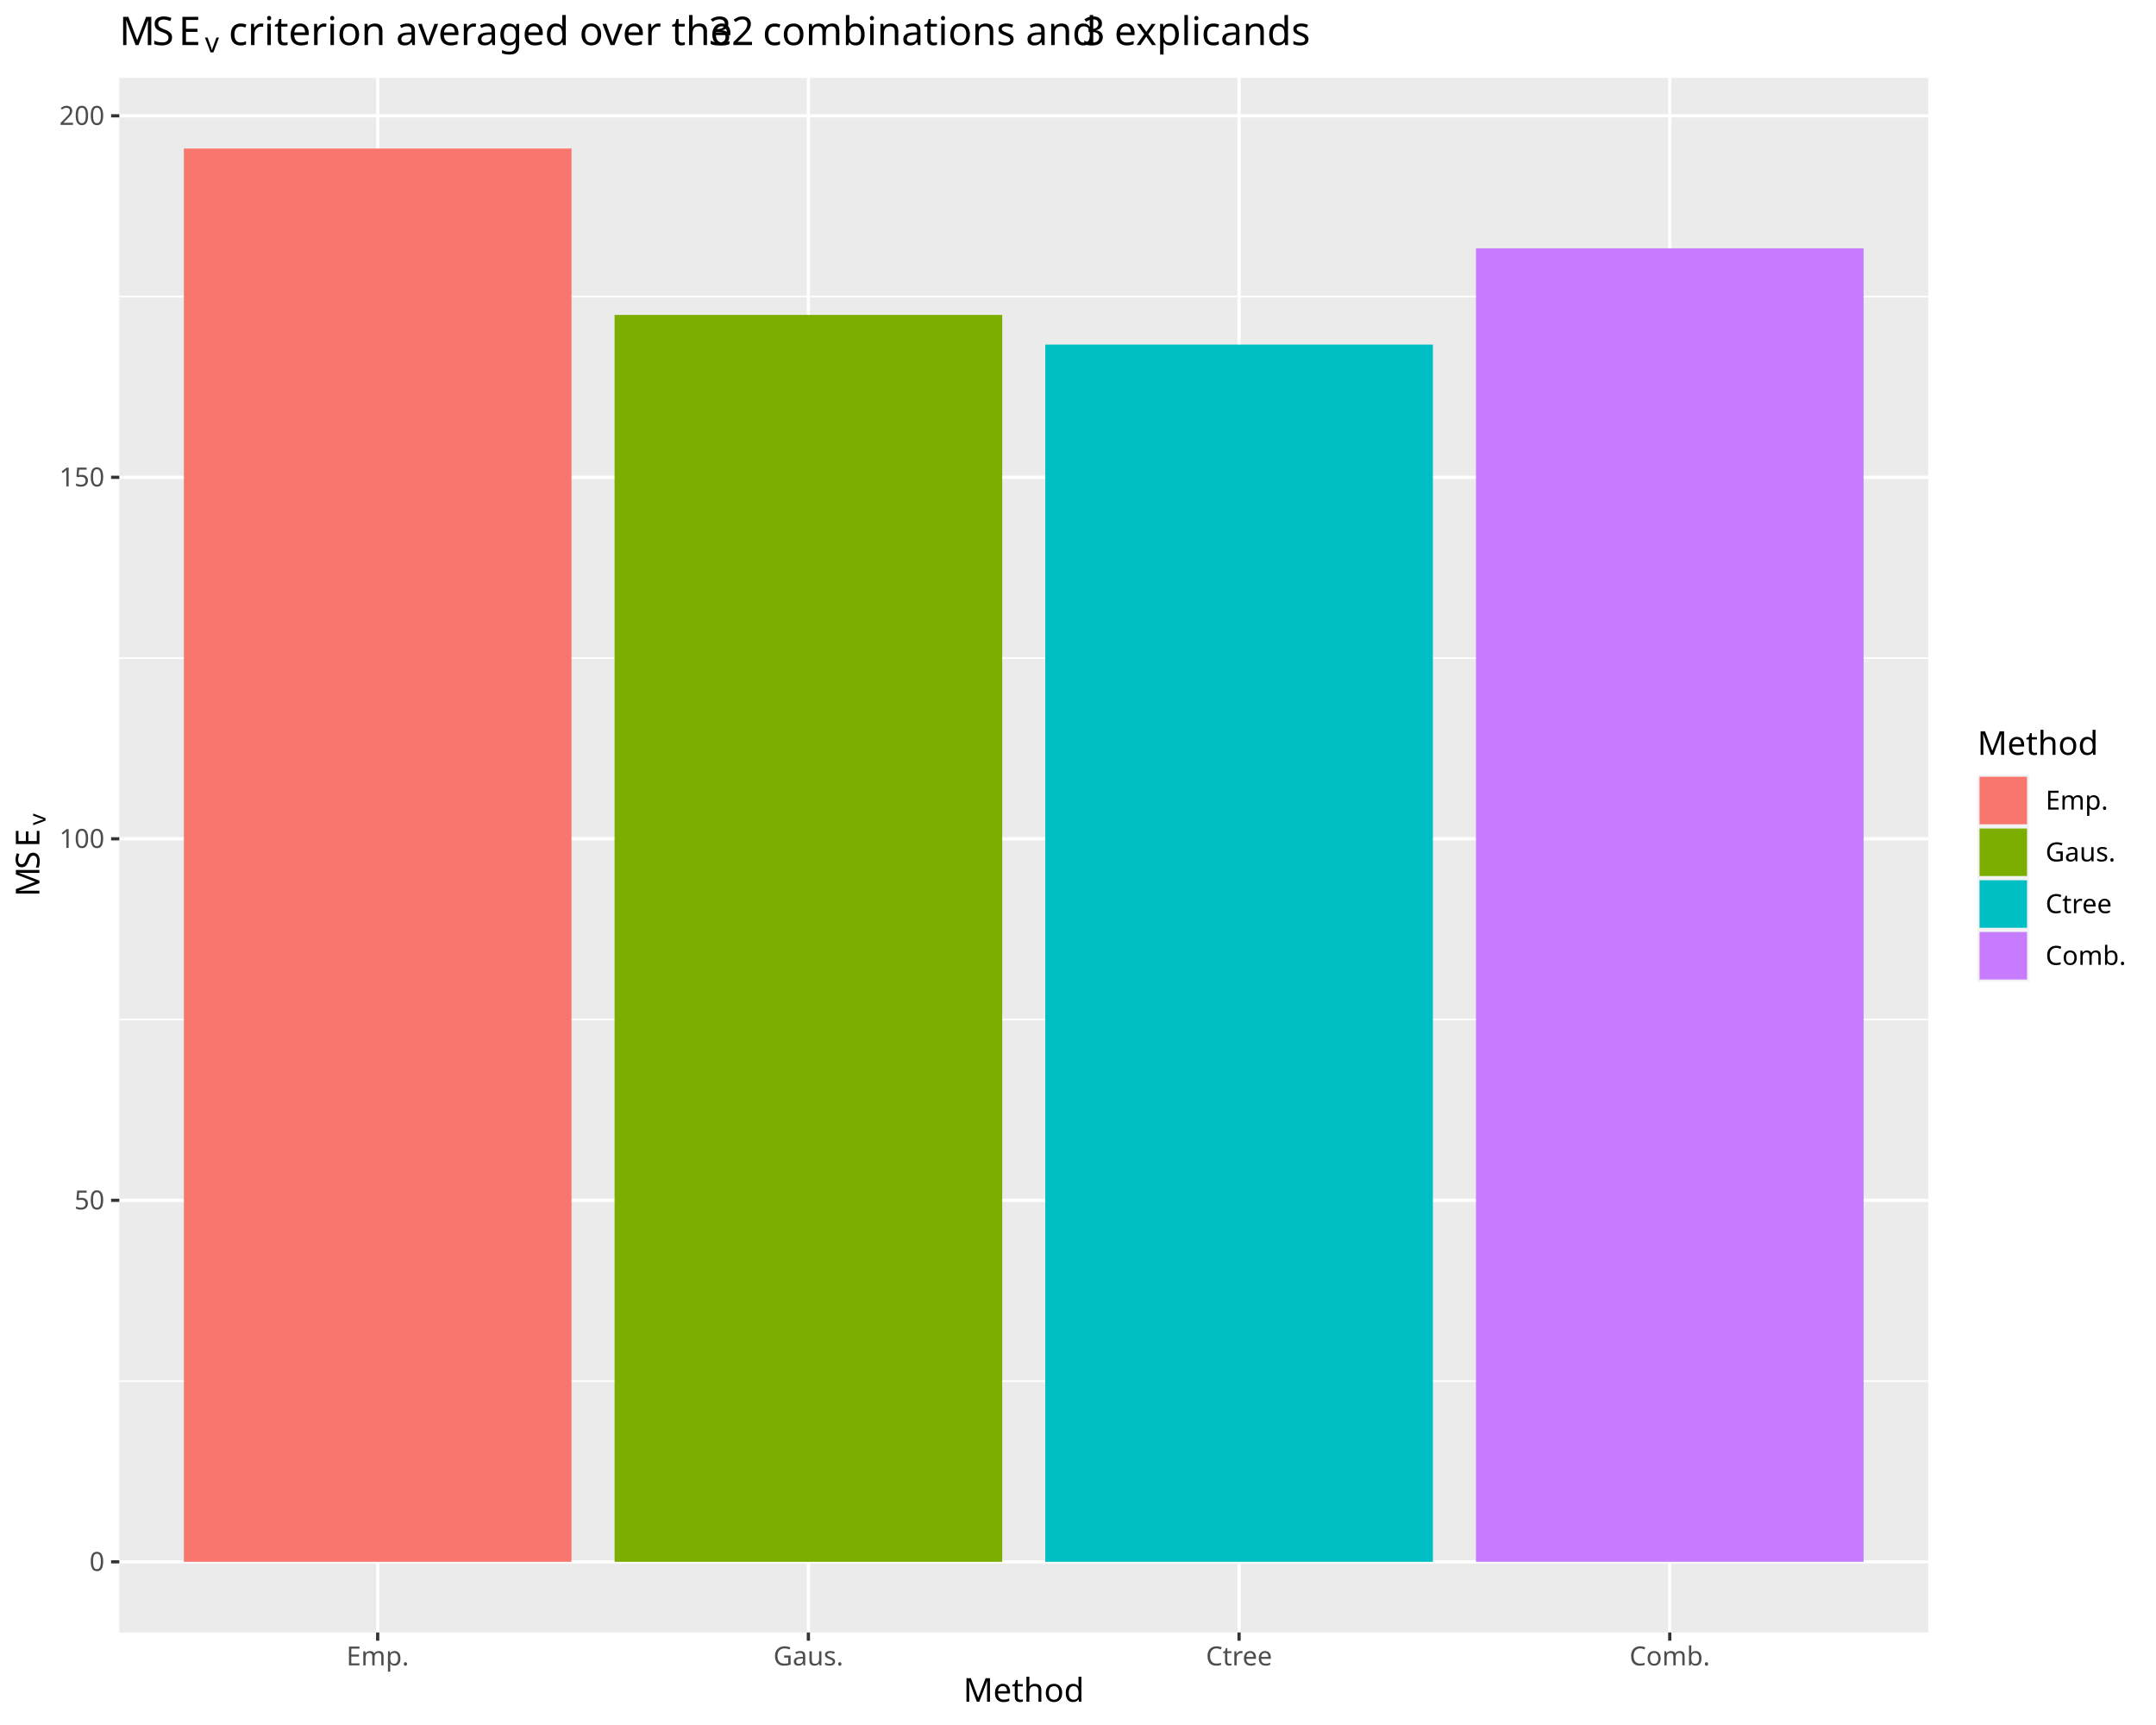
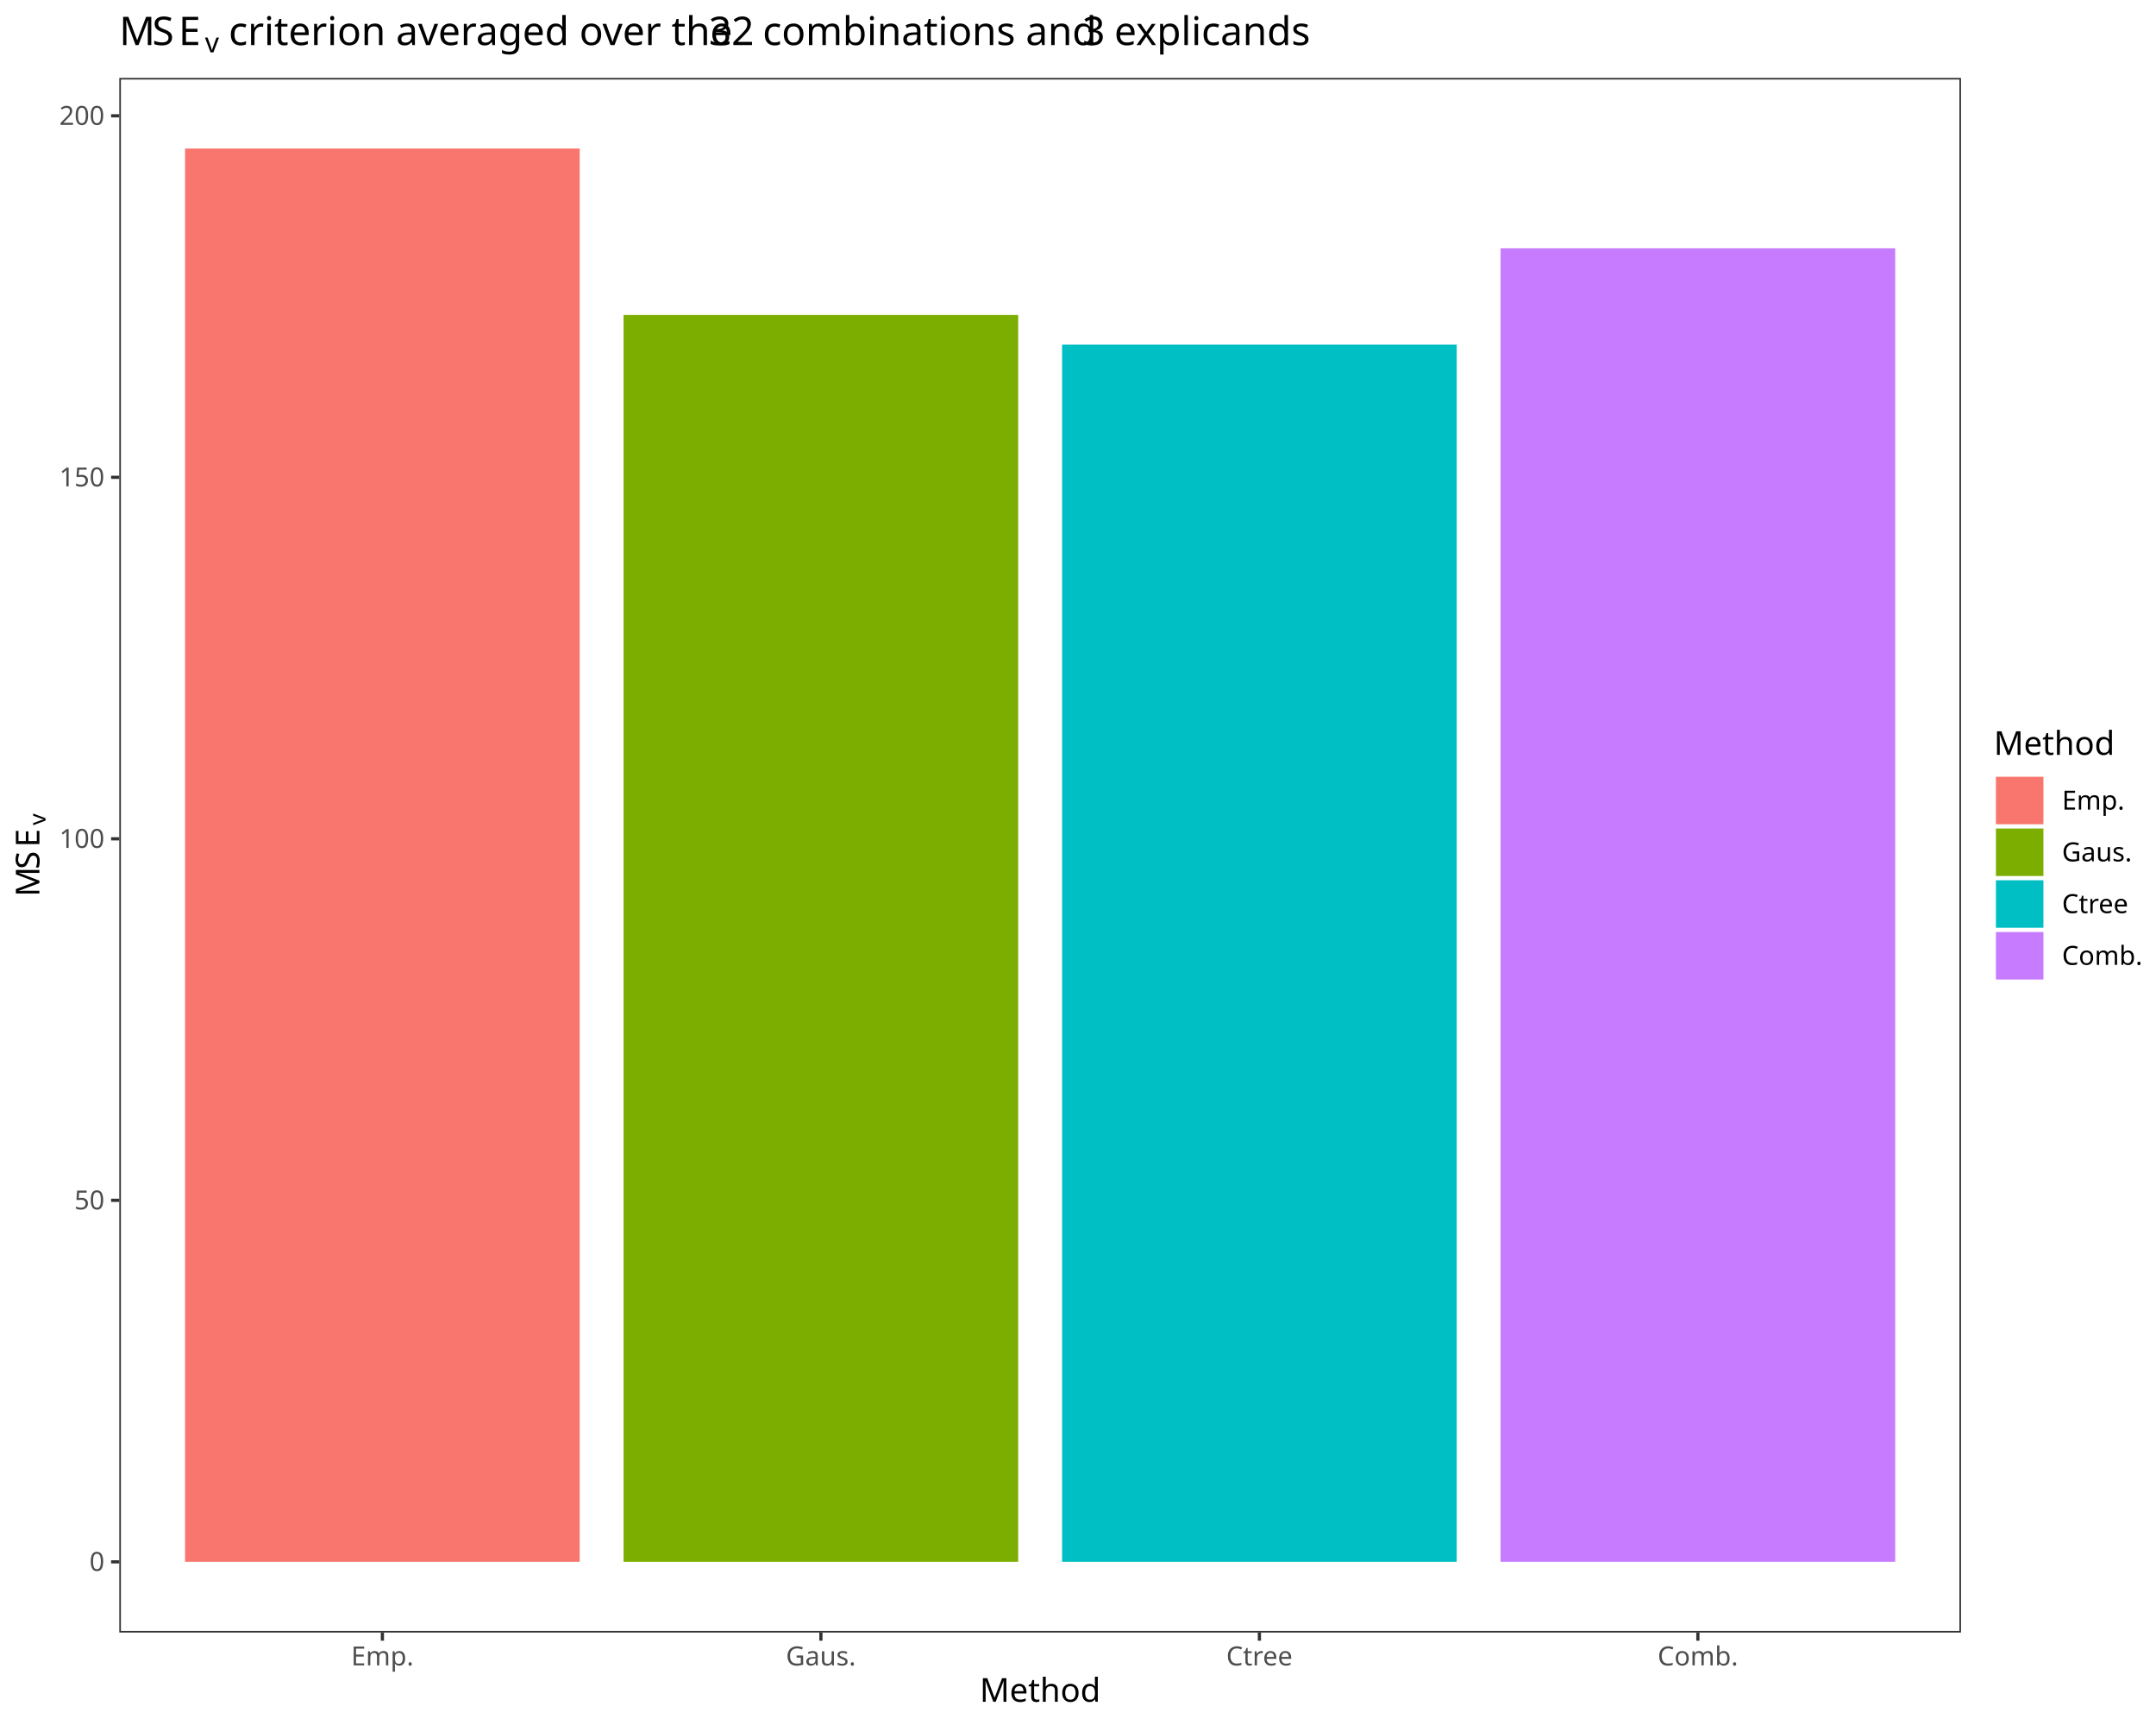
<svg xmlns="http://www.w3.org/2000/svg" class="svglite" data-engine-version="2.0" width="720.00pt" height="576.00pt" viewBox="0 0 720.00 576.00">
  <defs>
    <style type="text/css">
    .svglite line, .svglite polyline, .svglite polygon, .svglite path, .svglite rect, .svglite circle {
      fill: none;
      stroke: #000000;
      stroke-linecap: round;
      stroke-linejoin: round;
      stroke-miterlimit: 10.00;
    }
  </style>
  </defs>
  <rect width="100%" height="100%" style="stroke: none; fill: #FFFFFF;" />
  <defs>
    <clipPath id="cpMC4wMHw3MjAuMDB8MC4wMHw1NzYuMDA=">
      <rect x="0.00" y="0.00" width="720.00" height="576.00" />
    </clipPath>
  </defs>
  <g clip-path="url(#cpMC4wMHw3MjAuMDB8MC4wMHw1NzYuMDA=)">
-     <rect x="-0" y="0.00" width="720.00" height="576.00" style="stroke-width: 1.07; stroke: #FFFFFF; fill: #FFFFFF;" />
+     <rect x="0.00" y="0.00" width="720.00" height="576.00" style="stroke-width: 1.07; stroke: #FFFFFF; fill: #FFFFFF;" />
  </g>
  <defs>
-     <clipPath id="cpMzkuODR8NjQzLjkyfDI2LjAxfDU0NS4xMQ==">
-       <rect x="39.84" y="26.01" width="604.08" height="519.11" />
+     <clipPath id="cpMzkuODR8NjU0Ljg4fDI2LjAxfDU0NS4xMQ==">
+       <rect x="39.84" y="26.01" width="615.04" height="519.11" />
    </clipPath>
  </defs>
-   <g clip-path="url(#cpMzkuODR8NjQzLjkyfDI2LjAxfDU0NS4xMQ==)">
-     <rect x="39.84" y="26.01" width="604.08" height="519.11" style="stroke-width: 1.07; stroke: none; fill: #EBEBEB;" />
-     <polyline points="39.84,461.16 643.92,461.16 " style="stroke-width: 0.53; stroke: #FFFFFF; stroke-linecap: butt;" />
-     <polyline points="39.84,340.45 643.92,340.45 " style="stroke-width: 0.53; stroke: #FFFFFF; stroke-linecap: butt;" />
-     <polyline points="39.84,219.74 643.92,219.74 " style="stroke-width: 0.53; stroke: #FFFFFF; stroke-linecap: butt;" />
-     <polyline points="39.84,99.02 643.92,99.02 " style="stroke-width: 0.53; stroke: #FFFFFF; stroke-linecap: butt;" />
-     <polyline points="39.84,521.52 643.92,521.52 " style="stroke-width: 1.07; stroke: #FFFFFF; stroke-linecap: butt;" />
-     <polyline points="39.84,400.80 643.92,400.80 " style="stroke-width: 1.07; stroke: #FFFFFF; stroke-linecap: butt;" />
-     <polyline points="39.84,280.09 643.92,280.09 " style="stroke-width: 1.07; stroke: #FFFFFF; stroke-linecap: butt;" />
-     <polyline points="39.84,159.38 643.92,159.38 " style="stroke-width: 1.07; stroke: #FFFFFF; stroke-linecap: butt;" />
-     <polyline points="39.84,38.67 643.92,38.67 " style="stroke-width: 1.07; stroke: #FFFFFF; stroke-linecap: butt;" />
-     <polyline points="126.13,545.11 126.13,26.01 " style="stroke-width: 1.07; stroke: #FFFFFF; stroke-linecap: butt;" />
-     <polyline points="269.96,545.11 269.96,26.01 " style="stroke-width: 1.07; stroke: #FFFFFF; stroke-linecap: butt;" />
-     <polyline points="413.79,545.11 413.79,26.01 " style="stroke-width: 1.07; stroke: #FFFFFF; stroke-linecap: butt;" />
-     <polyline points="557.62,545.11 557.62,26.01 " style="stroke-width: 1.07; stroke: #FFFFFF; stroke-linecap: butt;" />
-     <rect x="61.41" y="49.60" width="129.45" height="471.91" style="stroke-width: 1.07; stroke: none; stroke-linecap: butt; stroke-linejoin: miter; fill: #F8766D;" />
-     <rect x="205.24" y="105.15" width="129.45" height="416.37" style="stroke-width: 1.07; stroke: none; stroke-linecap: butt; stroke-linejoin: miter; fill: #7CAE00;" />
-     <rect x="349.07" y="115.07" width="129.45" height="406.45" style="stroke-width: 1.07; stroke: none; stroke-linecap: butt; stroke-linejoin: miter; fill: #00BFC4;" />
-     <rect x="492.90" y="82.92" width="129.45" height="438.59" style="stroke-width: 1.07; stroke: none; stroke-linecap: butt; stroke-linejoin: miter; fill: #C77CFF;" />
+   <g clip-path="url(#cpMzkuODR8NjU0Ljg4fDI2LjAxfDU0NS4xMQ==)">
+     <rect x="39.84" y="26.01" width="615.04" height="519.11" style="stroke-width: 1.07; stroke: none; fill: #FFFFFF;" />
+     <rect x="61.80" y="49.60" width="131.79" height="471.91" style="stroke-width: 1.07; stroke: none; stroke-linecap: butt; stroke-linejoin: miter; fill: #F8766D;" />
+     <rect x="208.24" y="105.15" width="131.79" height="416.37" style="stroke-width: 1.07; stroke: none; stroke-linecap: butt; stroke-linejoin: miter; fill: #7CAE00;" />
+     <rect x="354.68" y="115.07" width="131.79" height="406.45" style="stroke-width: 1.07; stroke: none; stroke-linecap: butt; stroke-linejoin: miter; fill: #00BFC4;" />
+     <rect x="501.12" y="82.92" width="131.79" height="438.59" style="stroke-width: 1.07; stroke: none; stroke-linecap: butt; stroke-linejoin: miter; fill: #C77CFF;" />
+     <rect x="39.84" y="26.01" width="615.04" height="519.11" style="stroke-width: 1.07; stroke: #333333;" />
  </g>
  <g clip-path="url(#cpMC4wMHw3MjAuMDB8MC4wMHw1NzYuMDA=)">
    <text x="34.90" y="524.54" text-anchor="end" style="font-size: 8.80px; fill: #4D4D4D; font-family: sans;" textLength="4.89px" lengthAdjust="spacingAndGlyphs">0</text>
    <text x="34.90" y="403.83" text-anchor="end" style="font-size: 8.80px; fill: #4D4D4D; font-family: sans;" textLength="9.79px" lengthAdjust="spacingAndGlyphs">50</text>
    <text x="34.90" y="283.12" text-anchor="end" style="font-size: 8.80px; fill: #4D4D4D; font-family: sans;" textLength="14.68px" lengthAdjust="spacingAndGlyphs">100</text>
    <text x="34.90" y="162.41" text-anchor="end" style="font-size: 8.80px; fill: #4D4D4D; font-family: sans;" textLength="14.68px" lengthAdjust="spacingAndGlyphs">150</text>
    <text x="34.90" y="41.70" text-anchor="end" style="font-size: 8.80px; fill: #4D4D4D; font-family: sans;" textLength="14.68px" lengthAdjust="spacingAndGlyphs">200</text>
    <polyline points="37.10,521.52 39.84,521.52 " style="stroke-width: 1.07; stroke: #333333; stroke-linecap: butt;" />
    <polyline points="37.10,400.80 39.84,400.80 " style="stroke-width: 1.07; stroke: #333333; stroke-linecap: butt;" />
    <polyline points="37.10,280.09 39.84,280.09 " style="stroke-width: 1.07; stroke: #333333; stroke-linecap: butt;" />
    <polyline points="37.10,159.38 39.84,159.38 " style="stroke-width: 1.07; stroke: #333333; stroke-linecap: butt;" />
    <polyline points="37.10,38.67 39.84,38.67 " style="stroke-width: 1.07; stroke: #333333; stroke-linecap: butt;" />
-     <polyline points="126.13,547.85 126.13,545.11 " style="stroke-width: 1.07; stroke: #333333; stroke-linecap: butt;" />
-     <polyline points="269.96,547.85 269.96,545.11 " style="stroke-width: 1.07; stroke: #333333; stroke-linecap: butt;" />
-     <polyline points="413.79,547.85 413.79,545.11 " style="stroke-width: 1.07; stroke: #333333; stroke-linecap: butt;" />
-     <polyline points="557.62,547.85 557.62,545.11 " style="stroke-width: 1.07; stroke: #333333; stroke-linecap: butt;" />
-     <text x="126.13" y="556.10" text-anchor="middle" style="font-size: 8.80px; fill: #4D4D4D; font-family: sans;" textLength="20.54px" lengthAdjust="spacingAndGlyphs">Emp.</text>
-     <text x="269.96" y="556.10" text-anchor="middle" style="font-size: 8.80px; fill: #4D4D4D; font-family: sans;" textLength="23.49px" lengthAdjust="spacingAndGlyphs">Gaus.</text>
-     <text x="413.79" y="556.10" text-anchor="middle" style="font-size: 8.80px; fill: #4D4D4D; font-family: sans;" textLength="21.52px" lengthAdjust="spacingAndGlyphs">Ctree</text>
-     <text x="557.62" y="556.10" text-anchor="middle" style="font-size: 8.80px; fill: #4D4D4D; font-family: sans;" textLength="25.92px" lengthAdjust="spacingAndGlyphs">Comb.</text>
-     <text x="341.88" y="568.24" text-anchor="middle" style="font-size: 11.00px; font-family: sans;" textLength="36.70px" lengthAdjust="spacingAndGlyphs">Method</text>
+     <polyline points="127.70,547.85 127.70,545.11 " style="stroke-width: 1.07; stroke: #333333; stroke-linecap: butt;" />
+     <polyline points="274.14,547.85 274.14,545.11 " style="stroke-width: 1.07; stroke: #333333; stroke-linecap: butt;" />
+     <polyline points="420.58,547.85 420.58,545.11 " style="stroke-width: 1.07; stroke: #333333; stroke-linecap: butt;" />
+     <polyline points="567.01,547.85 567.01,545.11 " style="stroke-width: 1.07; stroke: #333333; stroke-linecap: butt;" />
+     <text x="127.70" y="556.10" text-anchor="middle" style="font-size: 8.80px; fill: #4D4D4D; font-family: sans;" textLength="20.54px" lengthAdjust="spacingAndGlyphs">Emp.</text>
+     <text x="274.14" y="556.10" text-anchor="middle" style="font-size: 8.80px; fill: #4D4D4D; font-family: sans;" textLength="23.49px" lengthAdjust="spacingAndGlyphs">Gaus.</text>
+     <text x="420.58" y="556.10" text-anchor="middle" style="font-size: 8.80px; fill: #4D4D4D; font-family: sans;" textLength="21.52px" lengthAdjust="spacingAndGlyphs">Ctree</text>
+     <text x="567.01" y="556.10" text-anchor="middle" style="font-size: 8.80px; fill: #4D4D4D; font-family: sans;" textLength="25.92px" lengthAdjust="spacingAndGlyphs">Comb.</text>
+     <text x="347.36" y="568.24" text-anchor="middle" style="font-size: 11.00px; font-family: sans;" textLength="36.70px" lengthAdjust="spacingAndGlyphs">Method</text>
    <text transform="translate(13.16,299.41) rotate(-90)" style="font-size: 11.00px; font-family: sans;" textLength="9.17px" lengthAdjust="spacingAndGlyphs">M</text>
    <text transform="translate(13.16,290.24) rotate(-90)" style="font-size: 11.00px; font-family: sans;" textLength="7.34px" lengthAdjust="spacingAndGlyphs">S</text>
    <text transform="translate(13.16,282.90) rotate(-90)" style="font-size: 11.00px; font-family: sans;" textLength="7.34px" lengthAdjust="spacingAndGlyphs">E</text>
    <text transform="translate(15.20,275.56) rotate(-90)" style="font-size: 7.70px; font-family: sans;" textLength="3.85px" lengthAdjust="spacingAndGlyphs">v</text>
-     <rect x="654.88" y="237.85" width="59.64" height="95.41" style="stroke-width: 1.07; stroke: none; fill: #FFFFFF;" />
-     <text x="660.36" y="252.05" style="font-size: 11.00px; font-family: sans;" textLength="36.70px" lengthAdjust="spacingAndGlyphs">Method</text>
-     <rect x="660.36" y="258.67" width="17.28" height="17.28" style="stroke-width: 1.07; stroke: none; fill: #F2F2F2;" />
-     <rect x="661.07" y="259.37" width="15.86" height="15.86" style="stroke-width: 1.07; stroke: none; stroke-linecap: butt; stroke-linejoin: miter; fill: #F8766D;" />
-     <rect x="660.36" y="275.95" width="17.28" height="17.28" style="stroke-width: 1.07; stroke: none; fill: #F2F2F2;" />
-     <rect x="661.07" y="276.65" width="15.86" height="15.86" style="stroke-width: 1.07; stroke: none; stroke-linecap: butt; stroke-linejoin: miter; fill: #7CAE00;" />
-     <rect x="660.36" y="293.23" width="17.28" height="17.28" style="stroke-width: 1.07; stroke: none; fill: #F2F2F2;" />
-     <rect x="661.07" y="293.93" width="15.86" height="15.86" style="stroke-width: 1.07; stroke: none; stroke-linecap: butt; stroke-linejoin: miter; fill: #00BFC4;" />
-     <rect x="660.36" y="310.51" width="17.28" height="17.28" style="stroke-width: 1.07; stroke: none; fill: #F2F2F2;" />
-     <rect x="661.07" y="311.21" width="15.86" height="15.86" style="stroke-width: 1.07; stroke: none; stroke-linecap: butt; stroke-linejoin: miter; fill: #C77CFF;" />
-     <text x="683.12" y="270.33" style="font-size: 8.80px; font-family: sans;" textLength="20.54px" lengthAdjust="spacingAndGlyphs">Emp.</text>
-     <text x="683.12" y="287.61" style="font-size: 8.80px; font-family: sans;" textLength="23.49px" lengthAdjust="spacingAndGlyphs">Gaus.</text>
-     <text x="683.12" y="304.89" style="font-size: 8.80px; font-family: sans;" textLength="21.52px" lengthAdjust="spacingAndGlyphs">Ctree</text>
-     <text x="683.12" y="322.17" style="font-size: 8.80px; font-family: sans;" textLength="25.92px" lengthAdjust="spacingAndGlyphs">Comb.</text>
+     <rect x="665.84" y="243.33" width="48.68" height="84.45" style="stroke-width: 1.07; stroke: none; fill: #FFFFFF;" />
+     <text x="665.84" y="252.05" style="font-size: 11.00px; font-family: sans;" textLength="36.70px" lengthAdjust="spacingAndGlyphs">Method</text>
+     <rect x="665.84" y="258.67" width="17.28" height="17.28" style="stroke-width: 1.07; stroke: none; fill: #FFFFFF;" />
+     <rect x="666.54" y="259.37" width="15.86" height="15.86" style="stroke-width: 1.07; stroke: none; stroke-linecap: butt; stroke-linejoin: miter; fill: #F8766D;" />
+     <rect x="665.84" y="275.95" width="17.28" height="17.28" style="stroke-width: 1.07; stroke: none; fill: #FFFFFF;" />
+     <rect x="666.54" y="276.65" width="15.86" height="15.86" style="stroke-width: 1.07; stroke: none; stroke-linecap: butt; stroke-linejoin: miter; fill: #7CAE00;" />
+     <rect x="665.84" y="293.23" width="17.28" height="17.28" style="stroke-width: 1.07; stroke: none; fill: #FFFFFF;" />
+     <rect x="666.54" y="293.93" width="15.86" height="15.86" style="stroke-width: 1.07; stroke: none; stroke-linecap: butt; stroke-linejoin: miter; fill: #00BFC4;" />
+     <rect x="665.84" y="310.51" width="17.28" height="17.28" style="stroke-width: 1.07; stroke: none; fill: #FFFFFF;" />
+     <rect x="666.54" y="311.21" width="15.86" height="15.86" style="stroke-width: 1.07; stroke: none; stroke-linecap: butt; stroke-linejoin: miter; fill: #C77CFF;" />
+     <text x="688.60" y="270.33" style="font-size: 8.80px; font-family: sans;" textLength="20.54px" lengthAdjust="spacingAndGlyphs">Emp.</text>
+     <text x="688.60" y="287.61" style="font-size: 8.80px; font-family: sans;" textLength="23.49px" lengthAdjust="spacingAndGlyphs">Gaus.</text>
+     <text x="688.60" y="304.89" style="font-size: 8.80px; font-family: sans;" textLength="21.52px" lengthAdjust="spacingAndGlyphs">Ctree</text>
+     <text x="688.60" y="322.17" style="font-size: 8.80px; font-family: sans;" textLength="25.92px" lengthAdjust="spacingAndGlyphs">Comb.</text>
    <text x="39.84" y="15.05" style="font-size: 13.20px; font-family: sans;" textLength="11.00px" lengthAdjust="spacingAndGlyphs">M</text>
    <text x="50.84" y="15.05" style="font-size: 13.20px; font-family: sans;" textLength="8.81px" lengthAdjust="spacingAndGlyphs">S</text>
    <text x="59.64" y="15.05" style="font-size: 13.20px; font-family: sans;" textLength="8.81px" lengthAdjust="spacingAndGlyphs">E</text>
    <text x="68.45" y="17.49" style="font-size: 9.24px; font-family: sans;" textLength="4.62px" lengthAdjust="spacingAndGlyphs">v</text>
    <text x="73.07" y="15.05" style="font-size: 13.20px; font-family: sans;" textLength="3.30px" lengthAdjust="spacingAndGlyphs"> </text>
    <text x="76.38" y="15.05" style="font-size: 13.20px; font-family: sans;" textLength="157.04px" lengthAdjust="spacingAndGlyphs">criterion averaged over the</text>
    <text x="233.41" y="15.05" style="font-size: 13.20px; font-family: sans;" textLength="3.30px" lengthAdjust="spacingAndGlyphs"> </text>
    <text x="236.72" y="15.05" style="font-size: 13.20px; font-family: sans;" textLength="14.68px" lengthAdjust="spacingAndGlyphs">32</text>
    <text x="251.40" y="15.05" style="font-size: 13.20px; font-family: sans;" textLength="3.30px" lengthAdjust="spacingAndGlyphs"> </text>
    <text x="254.70" y="15.05" style="font-size: 13.20px; font-family: sans;" textLength="103.48px" lengthAdjust="spacingAndGlyphs">combinations and</text>
    <text x="358.19" y="15.05" style="font-size: 13.20px; font-family: sans;" textLength="3.30px" lengthAdjust="spacingAndGlyphs"> </text>
    <text x="361.49" y="15.05" style="font-size: 13.20px; font-family: sans;" textLength="7.34px" lengthAdjust="spacingAndGlyphs">3</text>
    <text x="368.83" y="15.05" style="font-size: 13.20px; font-family: sans;" textLength="3.30px" lengthAdjust="spacingAndGlyphs"> </text>
    <text x="372.13" y="15.05" style="font-size: 13.20px; font-family: sans;" textLength="62.39px" lengthAdjust="spacingAndGlyphs">explicands</text>
  </g>
</svg>
